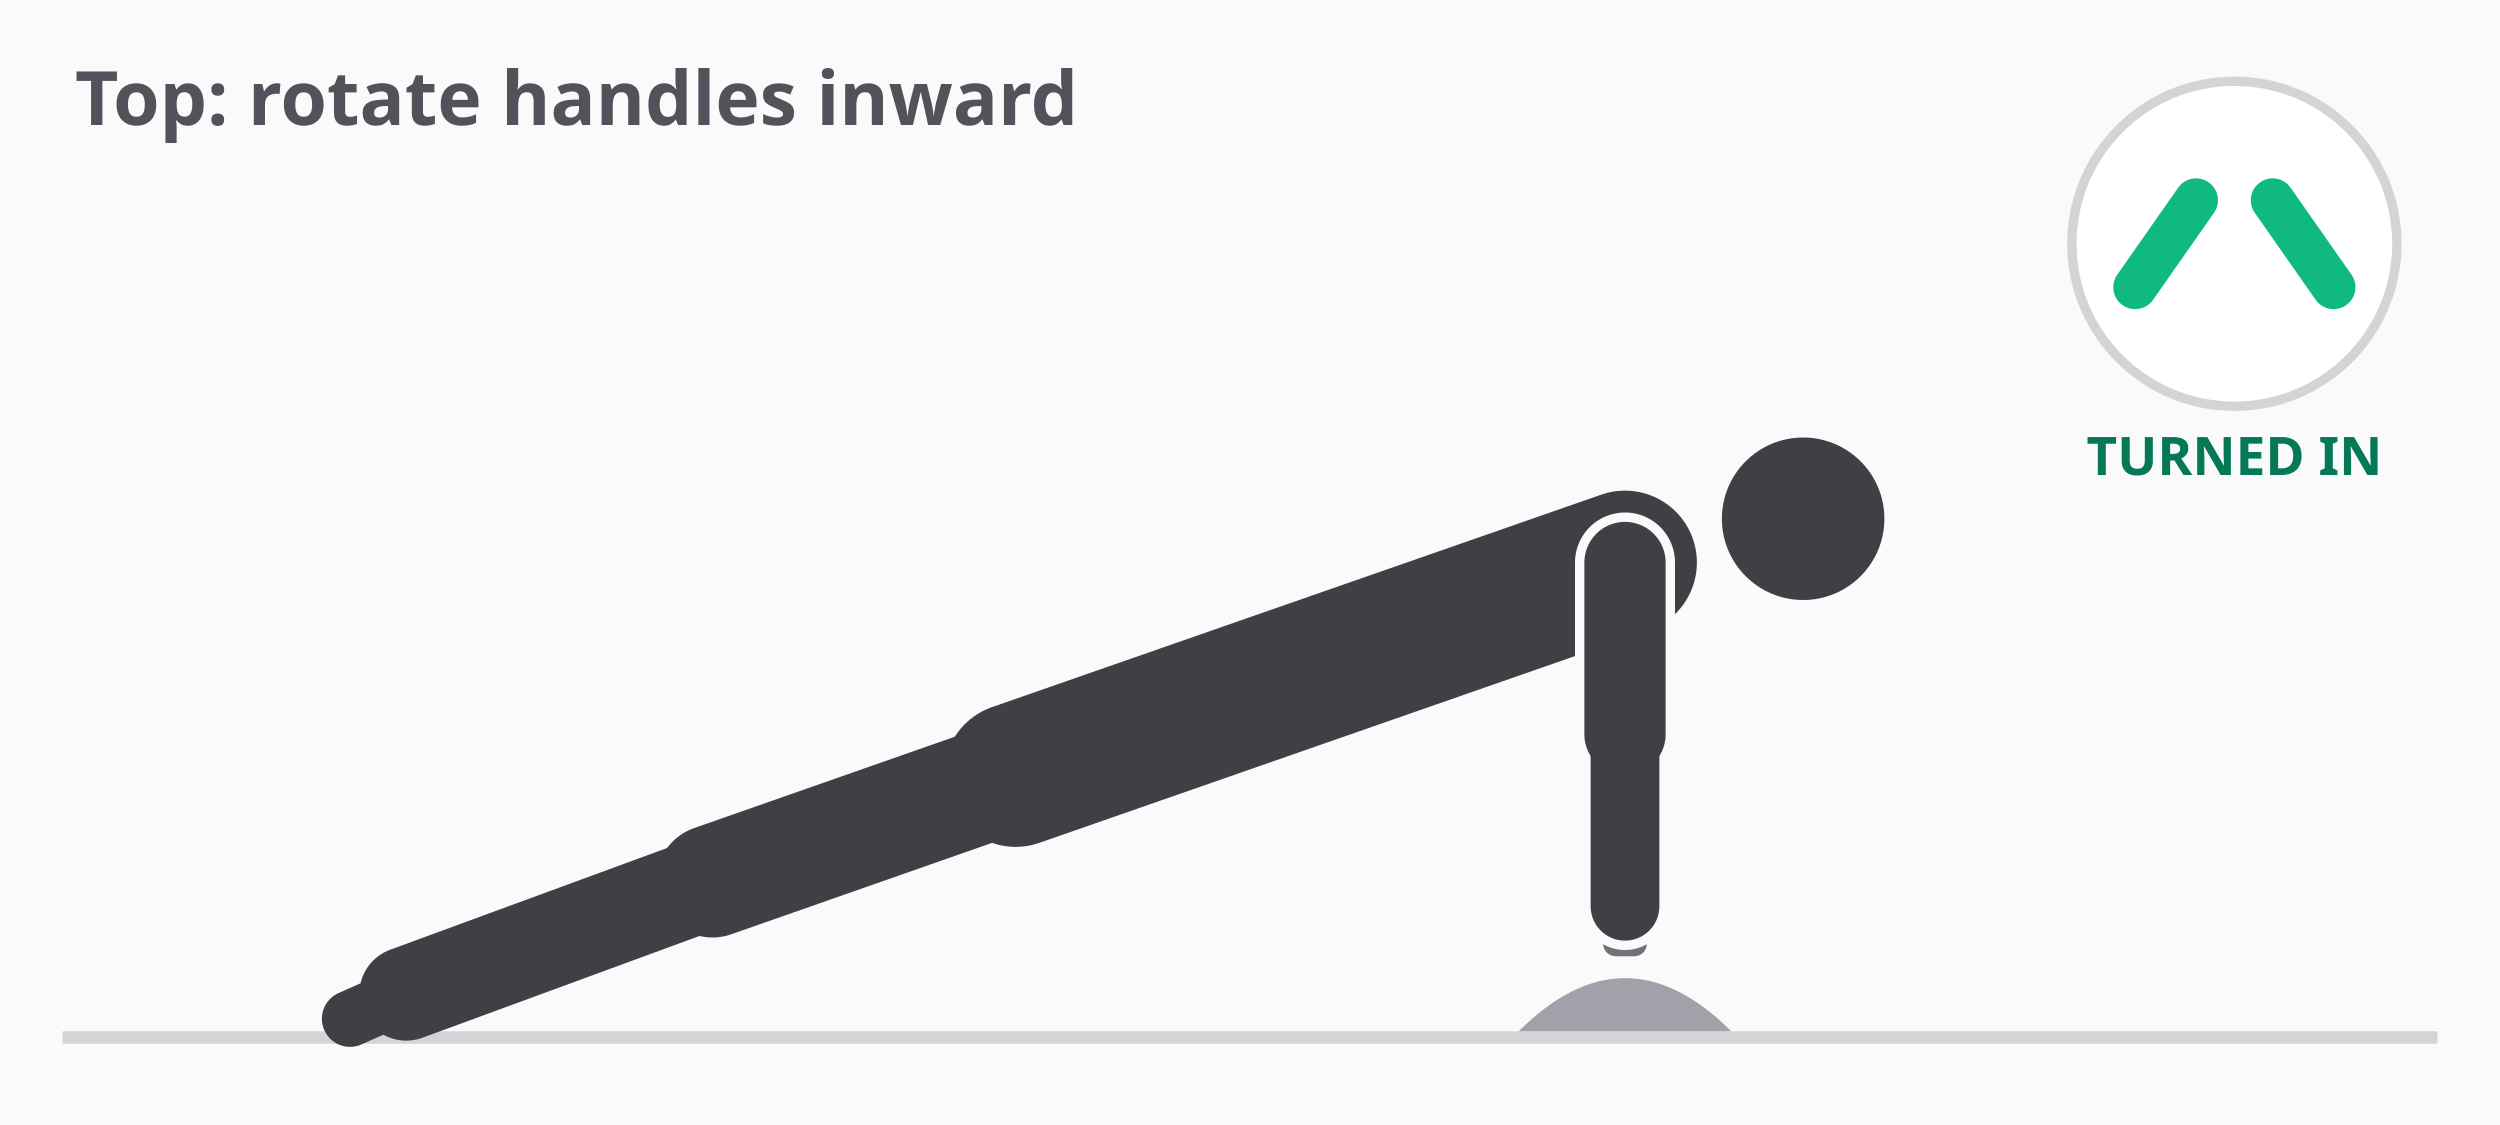
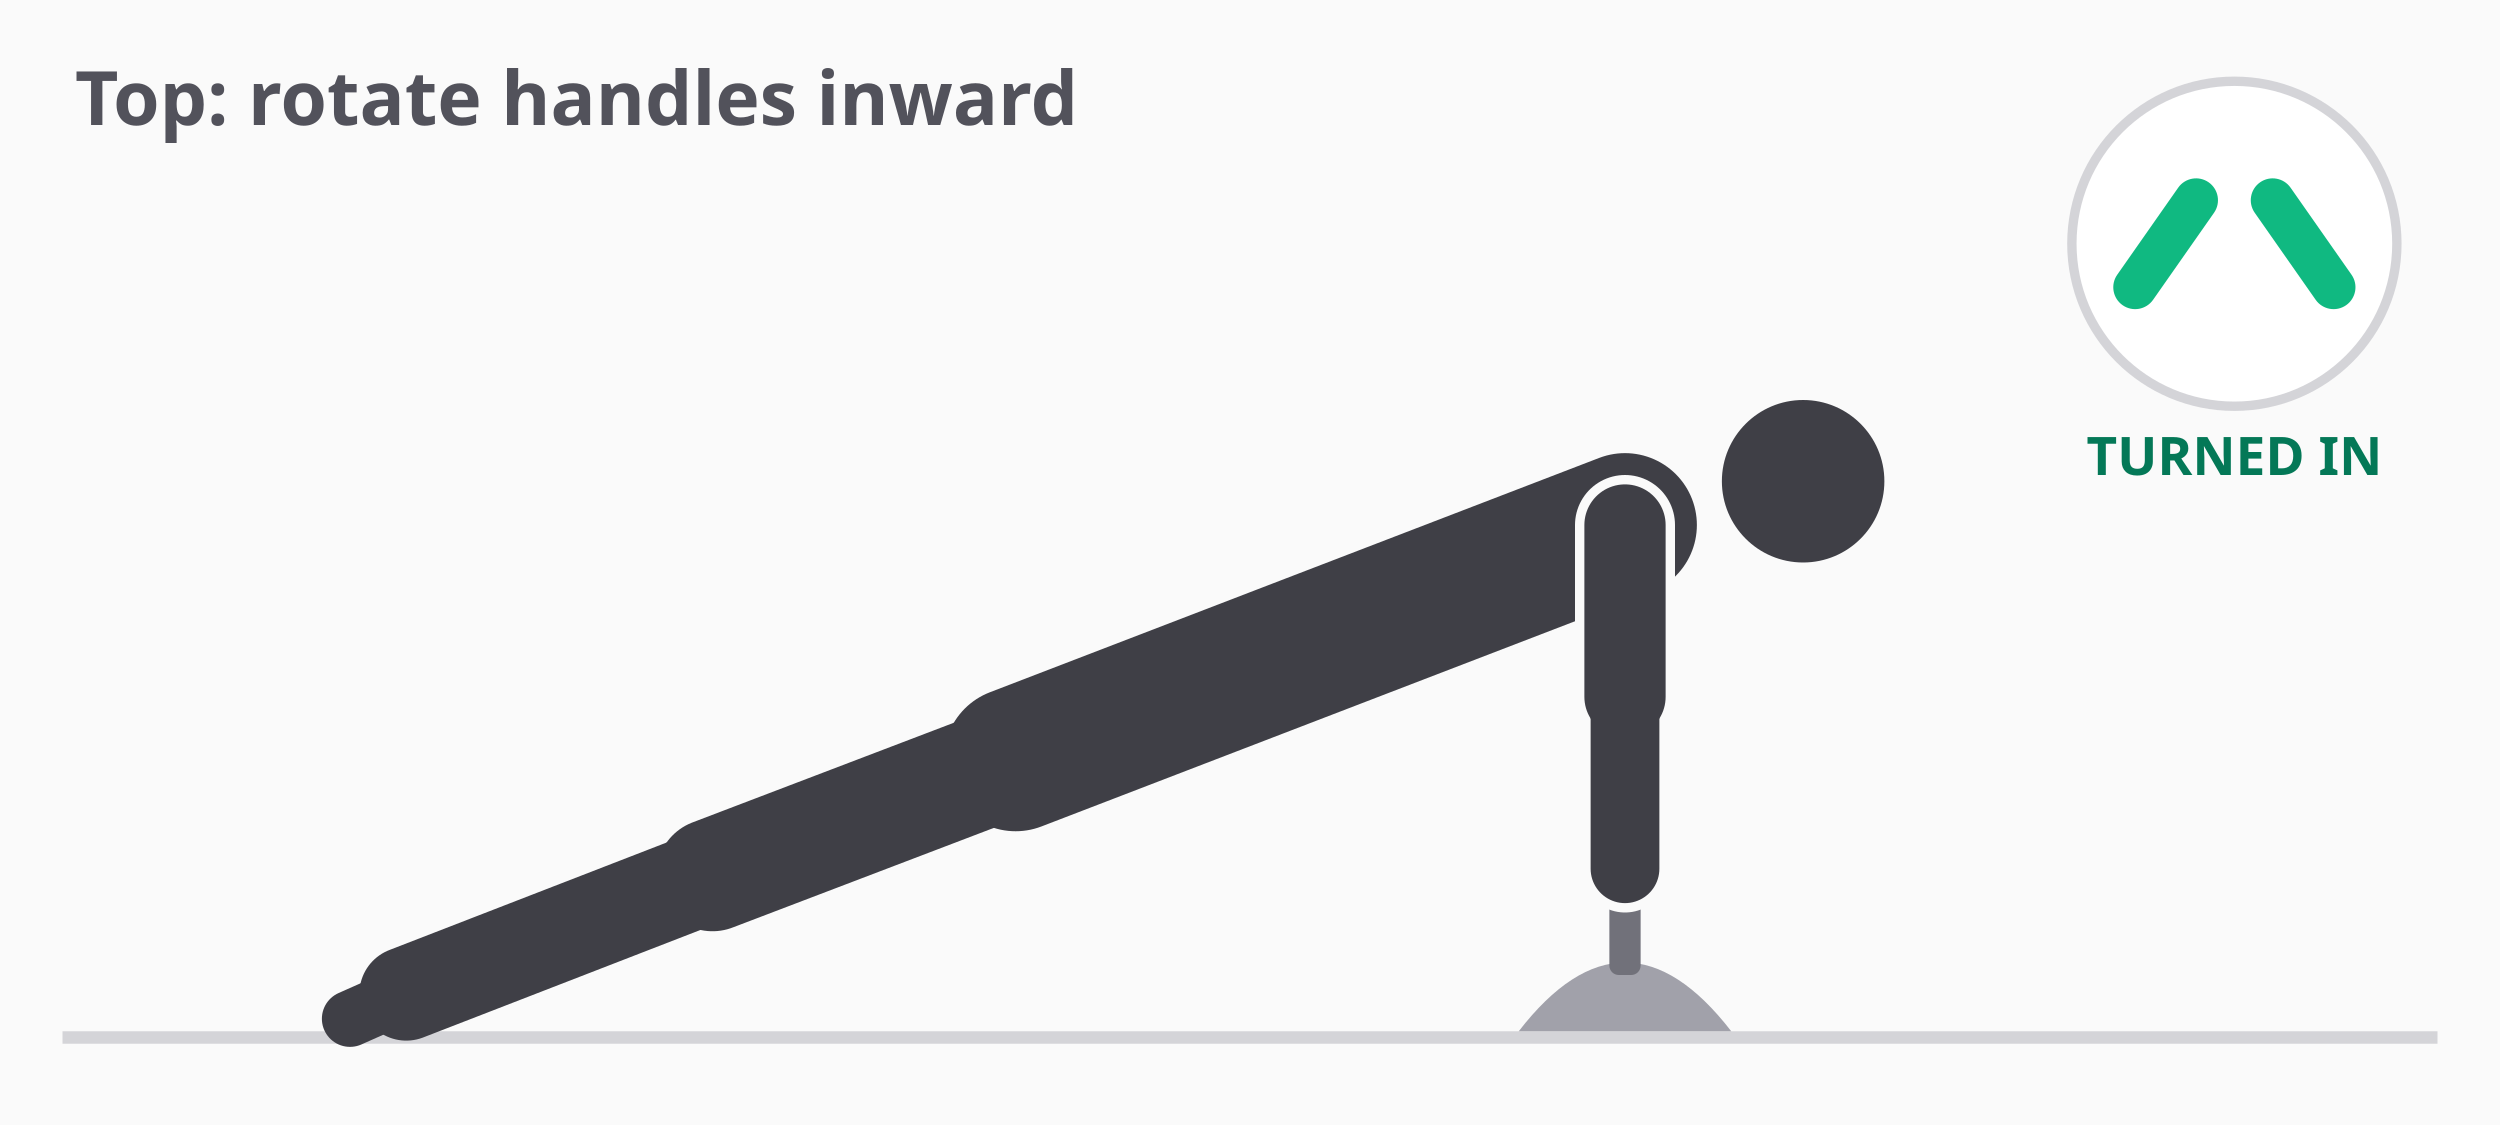
<svg xmlns="http://www.w3.org/2000/svg" viewBox="0 0 800 360">
  <rect width="800" height="360" fill="#fafafa" />
  <line x1="20" y1="332" x2="780" y2="332" stroke="#d4d4d8" stroke-width="4" />
  <text x="24" y="40" font-family="system-ui, sans-serif" font-size="24" font-weight="700" fill="#52525b">Top: rotate handles inward</text>
  <path d="M130 318 L112 326" stroke="#3f3f46" stroke-width="18" stroke-linecap="round" fill="none" />
-   <path d="M130 318 L228 282" stroke="#3f3f46" stroke-width="30" stroke-linecap="round" fill="none" />
-   <path d="M228 282 L325 248" stroke="#3f3f46" stroke-width="36" stroke-linecap="round" fill="none" />
-   <path d="M325 248 L520 180" stroke="#3f3f46" stroke-width="46" stroke-linecap="round" fill="none" />
-   <circle cx="577" cy="166" r="26" fill="#3f3f46" />
-   <path d="M486 330 Q520 296 554 330 Z" fill="#a1a1aa" />
-   <rect x="513" y="290" width="14" height="16" rx="4" fill="#71717a" />
-   <path d="M520 180 L520 235" stroke="#fafafa" stroke-width="32" stroke-linecap="round" fill="none" />
-   <path d="M520 235 L520 290" stroke="#fafafa" stroke-width="28" stroke-linecap="round" fill="none" />
-   <path d="M520 180 L520 235" stroke="#3f3f46" stroke-width="26" stroke-linecap="round" fill="none" />
-   <path d="M520 235 L520 290" stroke="#3f3f46" stroke-width="22" stroke-linecap="round" fill="none" />
+   <path d="M130 318 L228 280" stroke="#3f3f46" stroke-width="30" stroke-linecap="round" fill="none" />
+   <path d="M228 280 L325 243" stroke="#3f3f46" stroke-width="36" stroke-linecap="round" fill="none" />
+   <path d="M325 243 L520 168" stroke="#3f3f46" stroke-width="46" stroke-linecap="round" fill="none" />
+   <circle cx="577" cy="154" r="26" fill="#3f3f46" />
+   <path d="M486 330 Q520 286 554 330 Z" fill="#a1a1aa" />
+   <rect x="515" y="278" width="10" height="34" rx="3" fill="#71717a" />
+   <rect x="509" y="272" width="22" height="12" rx="6" fill="#52525b" />
+   <path d="M520 168 L520 223" stroke="#fafafa" stroke-width="32" stroke-linecap="round" fill="none" />
+   <path d="M520 223 L520 278" stroke="#fafafa" stroke-width="28" stroke-linecap="round" fill="none" />
+   <path d="M520 168 L520 223" stroke="#3f3f46" stroke-width="26" stroke-linecap="round" fill="none" />
+   <path d="M520 223 L520 278" stroke="#3f3f46" stroke-width="22" stroke-linecap="round" fill="none" />
  <circle cx="715" cy="78" r="52" fill="#ffffff" stroke="#d4d4d8" stroke-width="3" />
  <rect x="686" y="54" width="14" height="48" rx="7" fill="#10b981" transform="rotate(35 693 78)" />
  <rect x="730" y="54" width="14" height="48" rx="7" fill="#10b981" transform="rotate(-35 737 78)" />
  <text x="715" y="152" text-anchor="middle" font-family="system-ui, sans-serif" font-size="17" font-weight="700" fill="#047857">TURNED IN</text>
</svg>
